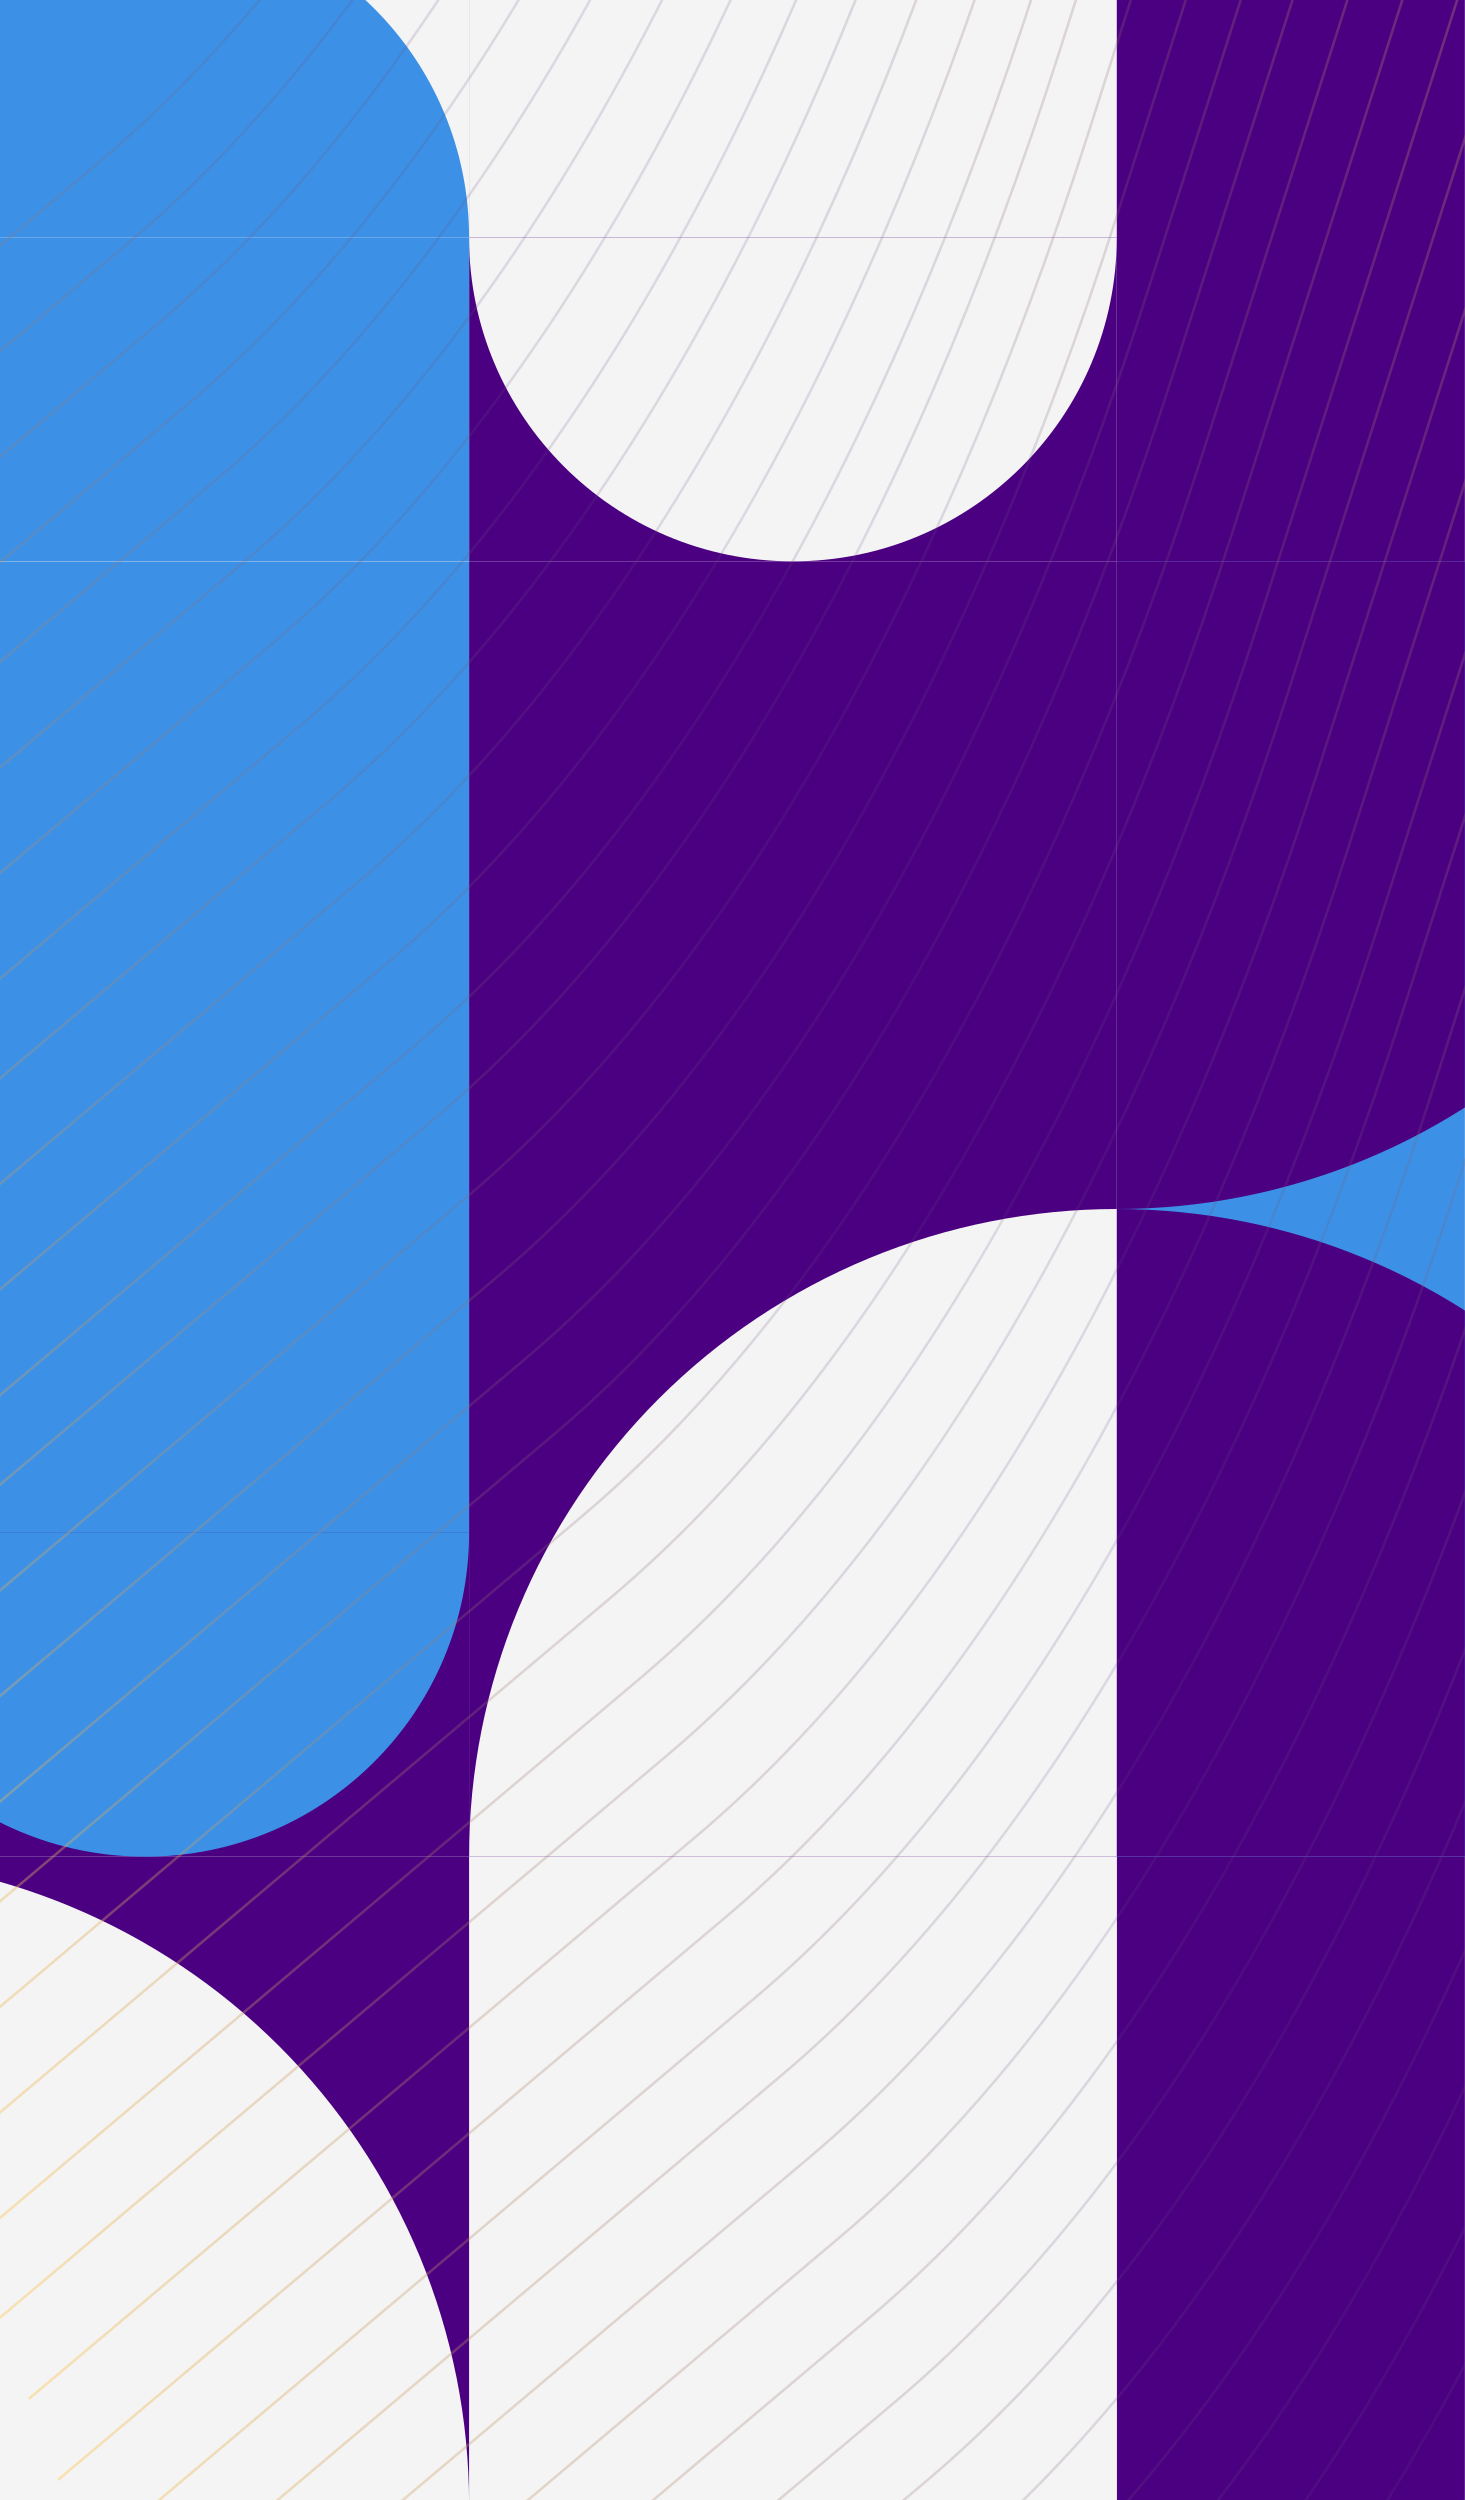
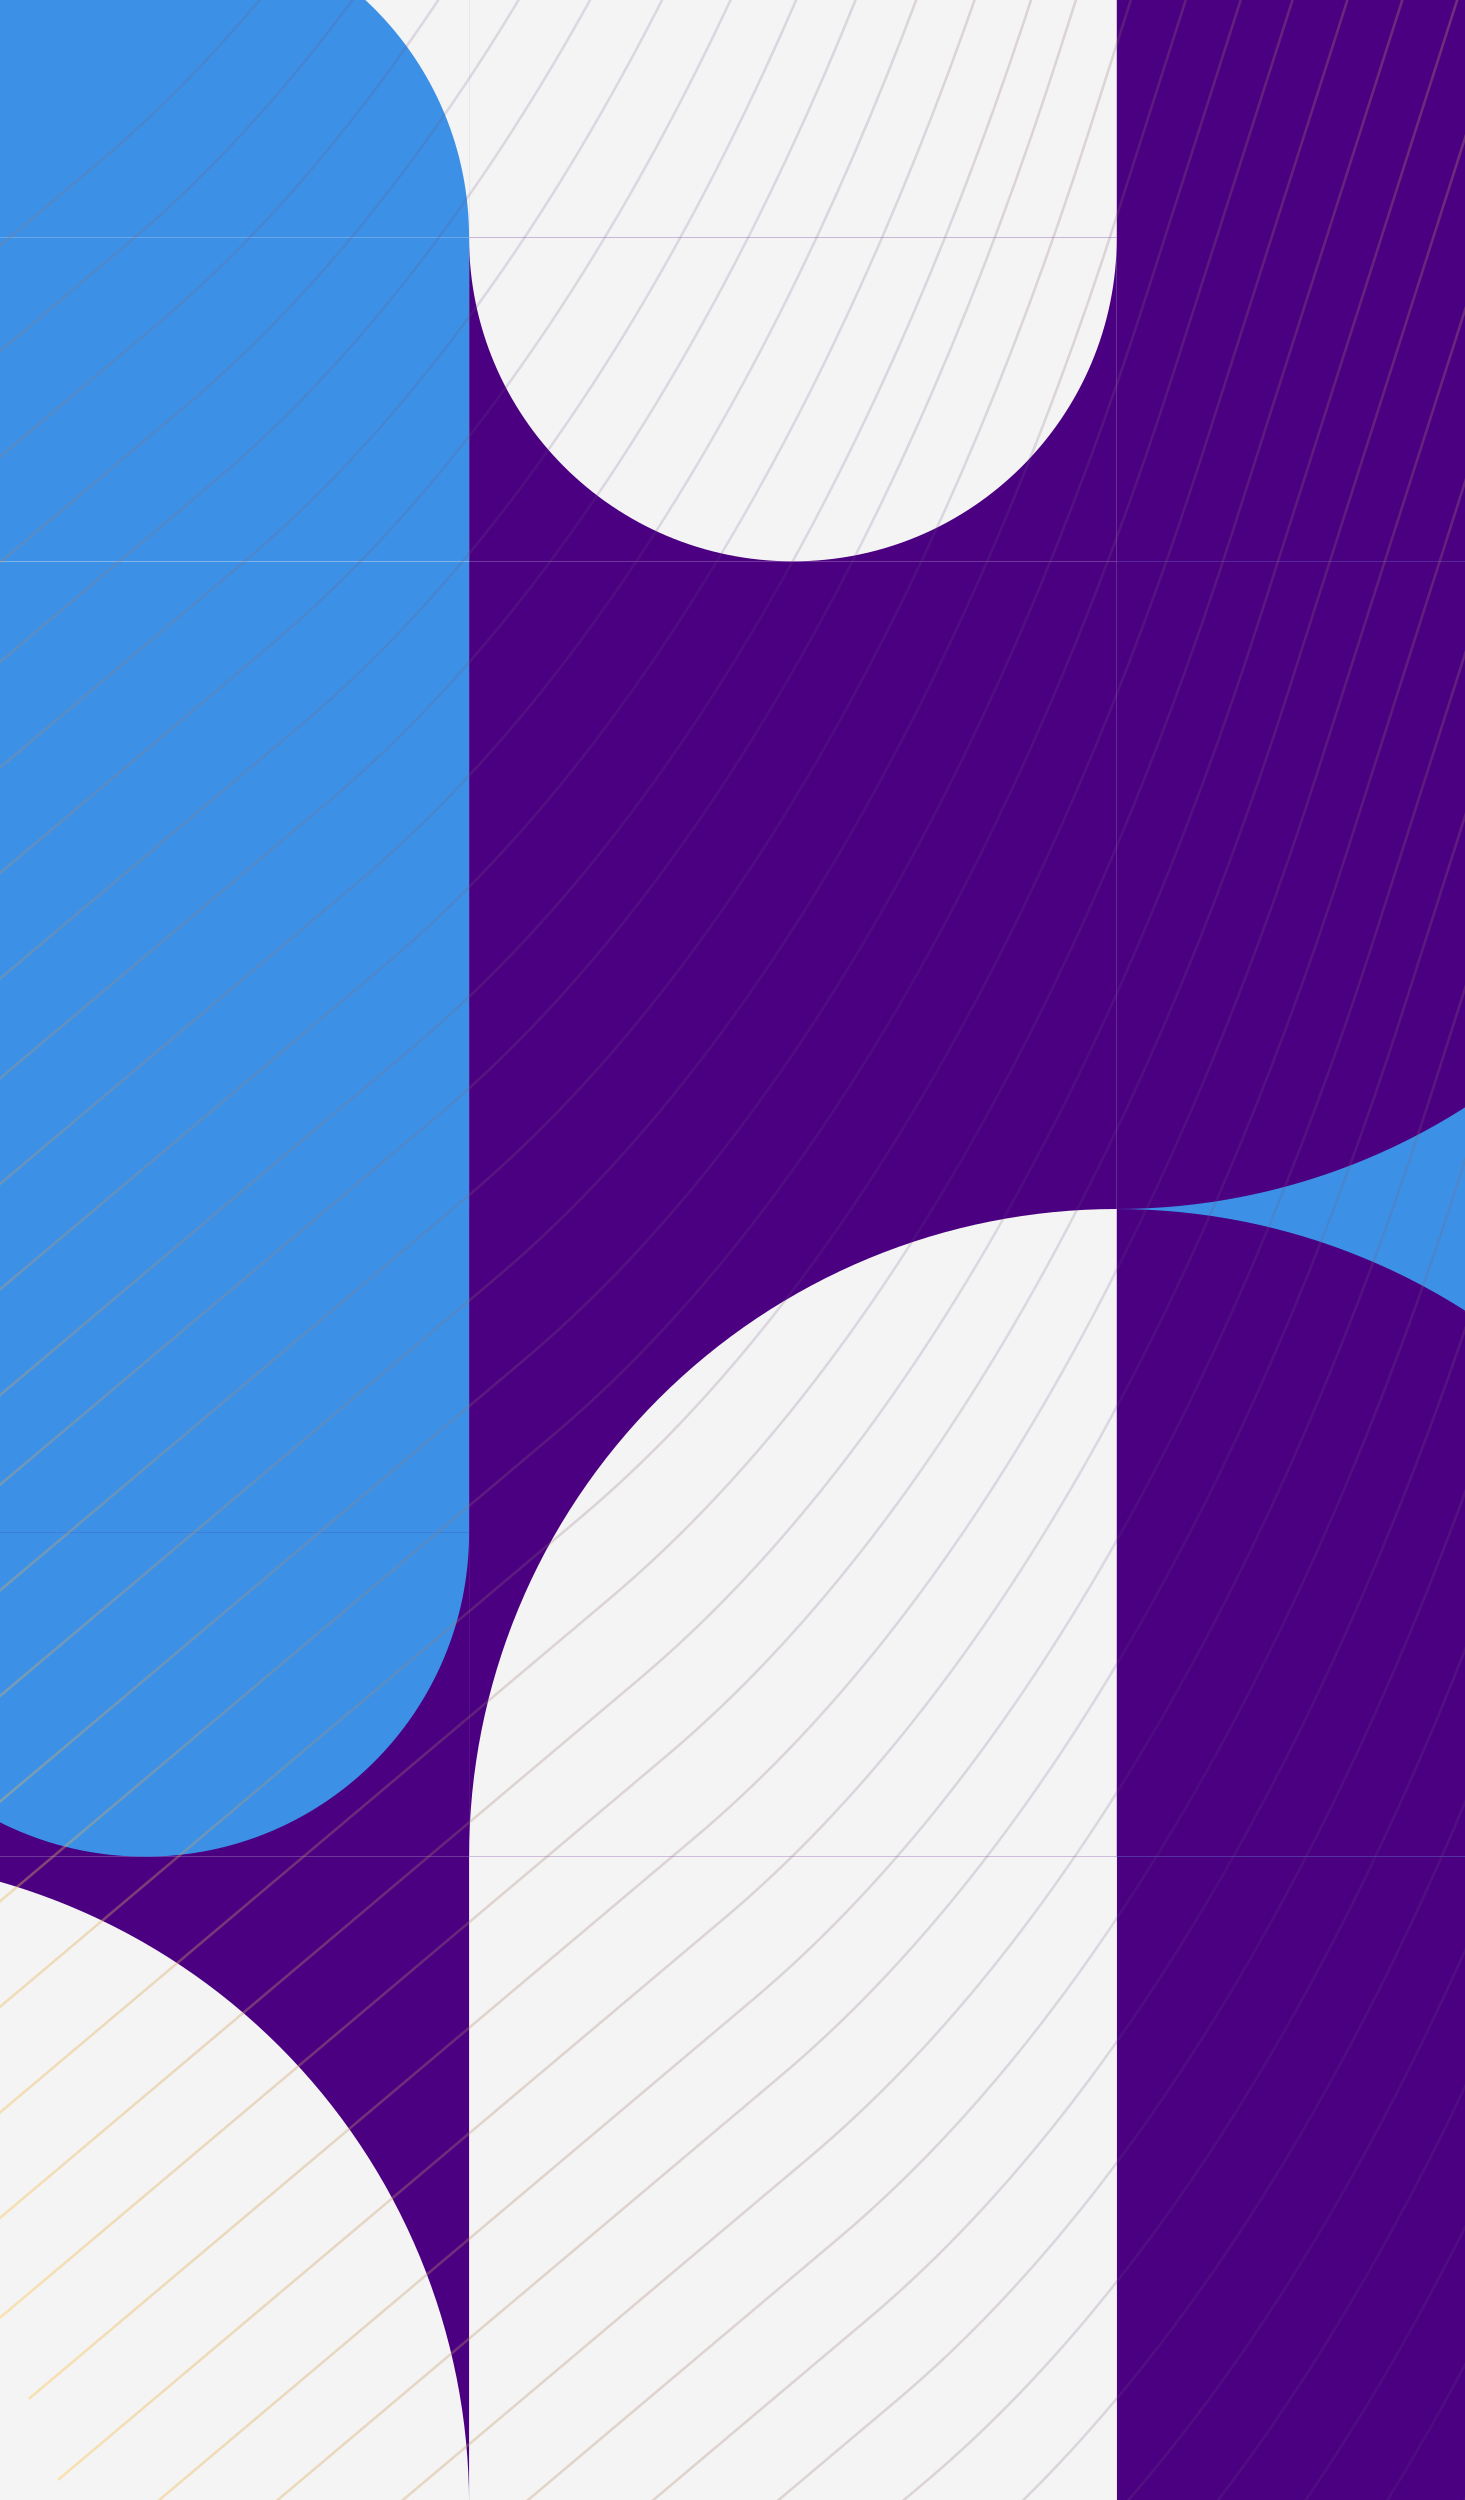
<svg xmlns="http://www.w3.org/2000/svg" width="600" height="1024" viewBox="0 0 600 1024" fill="none">
-   <g clip-path="url(#clip0_3045_40662)">
+   <g clipPath="url(#clip0_3045_40662)">
    <rect width="265.282" height="265.282" transform="matrix(1 0 0 -1 457.414 1025.77)" fill="#4B0082" />
    <rect width="265.282" height="265.282" transform="matrix(-1 0 0 1 457.414 760.492)" fill="#F4F4F4" />
    <rect x="192.133" y="1025.77" width="265.282" height="265.282" transform="rotate(180 192.133 1025.77)" fill="#4B0082" />
    <path d="M192.134 1025.77C192.134 990.937 185.272 956.44 171.94 924.255C158.609 892.069 139.068 862.825 114.434 838.191C89.801 813.557 60.556 794.017 28.371 780.685C-3.815 767.353 -38.311 760.492 -73.148 760.492L-73.148 1025.77H192.134Z" fill="#F4F4F4" />
    <rect width="265.282" height="265.282" transform="matrix(1 0 0 -1 457.414 760.492)" fill="#3C91E6" />
    <path d="M722.696 760.492C722.696 725.654 715.835 691.158 702.503 658.973C689.171 626.787 669.631 597.542 644.997 572.909C620.363 548.275 591.119 528.734 558.933 515.403C526.748 502.071 492.251 495.209 457.414 495.209L457.414 760.492H722.696Z" fill="#4B0082" />
    <rect width="265.282" height="265.282" transform="matrix(-1 0 0 1 457.414 495.209)" fill="#4B0082" />
    <path d="M192.132 760.492C192.132 725.654 198.993 691.158 212.325 658.973C225.657 626.787 245.197 597.542 269.831 572.909C294.465 548.275 323.709 528.734 355.895 515.403C388.08 502.071 422.577 495.209 457.414 495.209L457.414 760.492H192.132Z" fill="#F4F4F4" />
    <rect x="192.133" y="760.492" width="265.282" height="265.282" transform="rotate(180 192.133 760.492)" fill="#4B0082" />
    <rect x="192.133" y="627.85" width="265.282" height="132.641" transform="rotate(180 192.133 627.85)" fill="#3C91E6" />
    <path d="M59.493 760.492C-13.763 760.492 -73.148 701.106 -73.148 627.85H192.134C192.134 701.106 132.748 760.492 59.493 760.492Z" fill="#3C91E6" />
    <rect width="265.282" height="265.282" transform="matrix(1 0 0 -1 457.414 495.209)" fill="#3C91E6" />
    <path d="M722.696 229.927C722.696 264.764 715.835 299.261 702.503 331.446C689.171 363.632 669.631 392.876 644.997 417.51C620.363 442.144 591.119 461.684 558.933 475.016C526.748 488.348 492.251 495.209 457.414 495.209L457.414 229.927L722.696 229.927Z" fill="#4B0082" />
    <rect width="265.282" height="265.282" transform="matrix(-1 0 0 1 457.414 229.927)" fill="#4B0082" />
    <rect x="192.133" y="495.209" width="265.282" height="265.282" transform="rotate(180 192.133 495.209)" fill="#3C91E6" />
    <rect width="265.282" height="265.282" transform="matrix(1 0 0 -1 457.414 229.927)" fill="#4B0082" />
    <rect width="265.282" height="265.282" transform="matrix(-1 0 0 1 457.414 -35.3552)" fill="#4B0082" />
    <rect width="265.282" height="132.641" transform="matrix(-1 0 0 1 457.414 -35.3552)" fill="#F4F4F4" />
    <path d="M324.773 229.927C398.029 229.927 457.414 170.542 457.414 97.286L192.132 97.286C192.132 170.542 251.517 229.927 324.773 229.927Z" fill="#F4F4F4" />
    <rect x="192.133" y="229.927" width="265.282" height="265.282" transform="rotate(180 192.133 229.927)" fill="#F4F4F4" />
    <rect x="192.133" y="229.927" width="265.282" height="132.641" transform="rotate(180 192.133 229.927)" fill="#3C91E6" />
    <path d="M59.493 -35.355C-13.763 -35.355 -73.148 24.03 -73.148 97.286L192.134 97.286C192.134 24.03 132.748 -35.355 59.493 -35.355Z" fill="#3C91E6" />
    <path d="M966.01 514.736L798.762 1038.7C735.507 1236.85 646.647 1389.13 543.586 1475.99L270.948 1705.79" stroke="url(#paint0_linear_3045_40662)" stroke-width="1.04" stroke-miterlimit="10" stroke-linecap="round" />
    <path d="M954.127 481.508L786.879 1005.47C723.624 1203.63 634.765 1355.9 531.703 1442.76L259.066 1672.56" stroke="url(#paint1_linear_3045_40662)" stroke-width="1.04" stroke-miterlimit="10" stroke-linecap="round" />
    <path d="M942.244 448.301L774.996 972.264C711.741 1170.42 622.882 1322.69 519.82 1409.55L247.183 1639.35" stroke="url(#paint2_linear_3045_40662)" stroke-width="1.04" stroke-miterlimit="10" stroke-linecap="round" />
    <path d="M930.361 415.068L763.113 939.031C699.858 1137.19 610.999 1289.46 507.937 1376.32L235.3 1606.12" stroke="url(#paint3_linear_3045_40662)" stroke-width="1.04" stroke-miterlimit="10" stroke-linecap="round" />
    <path d="M919.142 383.664L751.894 907.627C688.639 1105.78 599.78 1258.06 496.719 1344.92L224.094 1574.75" stroke="url(#paint4_linear_3045_40662)" stroke-width="1.04" stroke-miterlimit="10" stroke-linecap="round" />
    <path d="M907.259 350.476L740.012 874.439C676.757 1072.59 587.897 1224.87 484.836 1311.73L212.212 1541.56" stroke="url(#paint5_linear_3045_40662)" stroke-width="1.04" stroke-miterlimit="10" stroke-linecap="round" />
    <path d="M895.377 317.235L728.129 841.198C664.874 1039.35 576.015 1191.63 472.953 1278.49L200.329 1508.32" stroke="url(#paint6_linear_3045_40662)" stroke-width="1.04" stroke-miterlimit="10" stroke-linecap="round" />
    <path d="M883.494 284.025L716.246 807.988C652.991 1006.14 564.132 1158.42 461.07 1245.28L188.446 1475.11" stroke="url(#paint7_linear_3045_40662)" stroke-width="1.04" stroke-miterlimit="10" stroke-linecap="round" />
    <path d="M872.267 252.64L705.019 776.603C641.765 974.757 552.905 1127.03 449.844 1213.89L177.219 1443.73" stroke="url(#paint8_linear_3045_40662)" stroke-width="1.04" stroke-miterlimit="10" stroke-linecap="round" />
    <path d="M860.384 219.44L693.137 743.403C629.882 941.558 541.022 1093.83 437.961 1180.69L165.337 1410.53" stroke="url(#paint9_linear_3045_40662)" stroke-width="1.04" stroke-miterlimit="10" stroke-linecap="round" />
    <path d="M848.502 186.209L681.254 710.172C617.999 908.326 529.14 1060.6 426.078 1147.46L153.454 1377.3" stroke="url(#paint10_linear_3045_40662)" stroke-width="1.04" stroke-miterlimit="10" stroke-linecap="round" />
    <path d="M836.619 152.98L669.371 676.943C606.116 875.097 517.257 1027.37 414.195 1114.23L141.571 1344.07" stroke="url(#paint11_linear_3045_40662)" stroke-width="1.04" stroke-miterlimit="10" stroke-linecap="round" />
    <path d="M825.4 121.628L658.152 645.591C594.897 843.746 506.038 996.022 402.976 1082.88L130.352 1312.72" stroke="url(#paint12_linear_3045_40662)" stroke-width="1.04" stroke-miterlimit="10" stroke-linecap="round" />
    <path d="M813.517 88.392L646.269 612.355C583.015 810.509 494.155 962.785 391.094 1049.64L118.469 1279.48" stroke="url(#paint13_linear_3045_40662)" stroke-width="1.04" stroke-miterlimit="10" stroke-linecap="round" />
    <path d="M801.634 55.156L634.387 579.119C571.132 777.274 482.272 929.55 379.211 1016.41L106.587 1246.24" stroke="url(#paint14_linear_3045_40662)" stroke-width="1.04" stroke-miterlimit="10" stroke-linecap="round" />
    <path d="M789.752 21.935L622.504 545.898C559.249 744.052 470.39 896.328 367.328 983.187L94.691 1212.99" stroke="url(#paint15_linear_3045_40662)" stroke-width="1.04" stroke-miterlimit="10" stroke-linecap="round" />
    <path d="M777.869 -11.309L610.621 512.654C547.366 710.808 458.507 863.084 355.445 949.943L82.808 1179.74" stroke="url(#paint16_linear_3045_40662)" stroke-width="1.04" stroke-miterlimit="10" stroke-linecap="round" />
    <path d="M765.986 -44.537L598.738 479.426C535.483 677.58 446.624 829.856 343.562 916.715L70.925 1146.51" stroke="url(#paint17_linear_3045_40662)" stroke-width="1.04" stroke-miterlimit="10" stroke-linecap="round" />
    <path d="M754.103 -77.724L586.855 446.239C523.6 644.394 434.741 796.67 331.68 883.529L59.042 1113.33" stroke="url(#paint18_linear_3045_40662)" stroke-width="1.04" stroke-miterlimit="10" stroke-linecap="round" />
    <path d="M742.22 -110.955L574.973 413.008C511.718 611.163 422.858 763.439 319.797 850.297L47.159 1080.1" stroke="url(#paint19_linear_3045_40662)" stroke-width="1.04" stroke-miterlimit="10" stroke-linecap="round" />
    <path d="M731.002 -142.358L563.754 381.605C500.499 579.759 411.64 732.036 308.578 818.894L35.941 1048.69" stroke="url(#paint20_linear_3045_40662)" stroke-width="1.04" stroke-miterlimit="10" stroke-linecap="round" />
    <path d="M719.119 -175.54L551.871 348.423C488.616 546.578 399.757 698.854 296.695 785.712L24.058 1015.51" stroke="url(#paint21_linear_3045_40662)" stroke-width="1.04" stroke-miterlimit="10" stroke-linecap="round" />
    <path d="M707.236 -208.776L539.988 315.187C476.733 513.341 387.874 665.617 284.812 752.476L12.175 982.274" stroke="url(#paint22_linear_3045_40662)" stroke-width="1.04" stroke-miterlimit="10" stroke-linecap="round" />
    <path d="M695.353 -241.994L528.105 281.969C464.85 480.123 375.991 632.399 272.93 719.258L0.292 949.056" stroke="url(#paint23_linear_3045_40662)" stroke-width="1.04" stroke-miterlimit="10" stroke-linecap="round" />
    <path d="M684.127 -273.402L516.879 250.561C453.624 448.715 364.765 600.991 261.703 687.85L-10.934 917.649" stroke="url(#paint24_linear_3045_40662)" stroke-width="1.04" stroke-miterlimit="10" stroke-linecap="round" />
    <path d="M672.244 -306.57L504.996 217.393C441.741 415.548 352.882 567.824 249.82 654.682L-22.817 884.481" stroke="url(#paint25_linear_3045_40662)" stroke-width="1.04" stroke-miterlimit="10" stroke-linecap="round" />
    <path d="M660.361 -339.82L493.113 184.143C429.858 382.297 340.999 534.573 237.937 621.432L-34.7 851.23" stroke="url(#paint26_linear_3045_40662)" stroke-width="1.04" stroke-miterlimit="10" stroke-linecap="round" />
    <path d="M648.478 -373.016L481.23 150.947C417.975 349.102 329.116 501.378 226.055 588.236L-46.583 818.035" stroke="url(#paint27_linear_3045_40662)" stroke-width="1.04" stroke-miterlimit="10" stroke-linecap="round" />
    <path d="M637.259 -404.397L470.012 119.566C406.757 317.72 317.897 469.996 214.836 556.855L-57.801 786.654" stroke="url(#paint28_linear_3045_40662)" stroke-width="1.04" stroke-miterlimit="10" stroke-linecap="round" />
    <path d="M625.377 -437.642L458.129 86.321C394.874 284.475 306.015 436.751 202.953 523.61L-69.684 753.408" stroke="url(#paint29_linear_3045_40662)" stroke-width="1.04" stroke-miterlimit="10" stroke-linecap="round" />
    <path d="M613.494 -470.861L446.246 53.102C382.991 251.256 294.132 403.532 191.07 490.391L-81.567 720.189" stroke="url(#paint30_linear_3045_40662)" stroke-width="1.04" stroke-miterlimit="10" stroke-linecap="round" />
    <path d="M601.611 -504.149L434.363 19.814C371.108 217.968 282.249 370.244 179.187 457.103L-93.45 686.901" stroke="url(#paint31_linear_3045_40662)" stroke-width="1.04" stroke-miterlimit="10" stroke-linecap="round" />
    <path d="M592.549 -533.212L425.301 -9.249C362.046 188.905 273.186 341.181 170.125 428.04L-102.512 657.838" stroke="url(#paint32_linear_3045_40662)" stroke-width="1.04" stroke-miterlimit="10" stroke-linecap="round" />
    <path d="M580.666 -566.503L413.418 -42.54C350.163 155.615 261.304 307.891 158.242 394.749L-114.395 624.548" stroke="url(#paint33_linear_3045_40662)" stroke-width="1.04" stroke-miterlimit="10" stroke-linecap="round" />
    <path d="M568.783 -599.683L401.535 -75.72C338.28 122.435 249.421 274.711 146.359 361.569L-126.278 591.368" stroke="url(#paint34_linear_3045_40662)" stroke-width="1.04" stroke-miterlimit="10" stroke-linecap="round" />
    <path d="M556.9 -632.905L389.652 -108.942C326.397 89.213 237.538 241.489 134.476 328.347L-138.161 558.146" stroke="url(#paint35_linear_3045_40662)" stroke-width="1.04" stroke-miterlimit="10" stroke-linecap="round" />
    <path d="M545.681 -664.26L378.434 -140.297C315.179 57.857 226.319 210.133 123.258 296.992L-149.38 526.791" stroke="url(#paint36_linear_3045_40662)" stroke-width="1.04" stroke-miterlimit="10" stroke-linecap="round" />
    <path d="M533.799 -697.504L366.551 -173.541C303.296 24.613 214.436 176.889 111.375 263.748L-161.262 493.546" stroke="url(#paint37_linear_3045_40662)" stroke-width="1.04" stroke-miterlimit="10" stroke-linecap="round" />
    <path d="M521.916 -730.73L354.668 -206.767C291.413 -8.613 202.554 143.664 99.492 230.522L-173.145 460.321" stroke="url(#paint38_linear_3045_40662)" stroke-width="1.04" stroke-miterlimit="10" stroke-linecap="round" />
    <path d="M510.033 -763.952L342.785 -239.989C279.53 -41.835 190.671 110.441 87.609 197.3L-185.028 427.098" stroke="url(#paint39_linear_3045_40662)" stroke-width="1.04" stroke-miterlimit="10" stroke-linecap="round" />
    <path d="M498.814 -795.284L331.566 -271.321C268.311 -73.167 179.452 79.109 76.391 165.968L-196.247 395.766" stroke="url(#paint40_linear_3045_40662)" stroke-width="1.04" stroke-miterlimit="10" stroke-linecap="round" />
    <path d="M486.931 -828.55L319.684 -304.587C256.429 -106.432 167.569 45.844 64.508 132.702L-208.13 362.501" stroke="url(#paint41_linear_3045_40662)" stroke-width="1.04" stroke-miterlimit="10" stroke-linecap="round" />
    <path d="M475.049 -861.772L307.801 -337.809C244.546 -139.654 155.686 12.622 52.625 99.48L-220.012 329.279" stroke="url(#paint42_linear_3045_40662)" stroke-width="1.04" stroke-miterlimit="10" stroke-linecap="round" />
    <path d="M463.166 -894.964L295.918 -371.001C232.663 -172.846 143.804 -20.57 40.742 66.288L-231.895 296.087" stroke="url(#paint43_linear_3045_40662)" stroke-width="1.04" stroke-miterlimit="10" stroke-linecap="round" />
  </g>
  <defs>
    <linearGradient id="paint0_linear_3045_40662" x1="686.046" y1="1299.17" x2="553.394" y2="1221.77" gradientUnits="userSpaceOnUse">
      <stop stop-color="#64497D" stop-opacity="0.17" />
      <stop offset="1" stop-color="#FFC857" stop-opacity="0.43" />
    </linearGradient>
    <linearGradient id="paint1_linear_3045_40662" x1="674.164" y1="1265.95" x2="541.512" y2="1188.54" gradientUnits="userSpaceOnUse">
      <stop stop-color="#64497D" stop-opacity="0.17" />
      <stop offset="1" stop-color="#FFC857" stop-opacity="0.43" />
    </linearGradient>
    <linearGradient id="paint2_linear_3045_40662" x1="662.281" y1="1232.74" x2="529.629" y2="1155.33" gradientUnits="userSpaceOnUse">
      <stop stop-color="#64497D" stop-opacity="0.17" />
      <stop offset="1" stop-color="#FFC857" stop-opacity="0.43" />
    </linearGradient>
    <linearGradient id="paint3_linear_3045_40662" x1="650.398" y1="1199.51" x2="517.746" y2="1122.1" gradientUnits="userSpaceOnUse">
      <stop stop-color="#64497D" stop-opacity="0.17" />
      <stop offset="1" stop-color="#FFC857" stop-opacity="0.43" />
    </linearGradient>
    <linearGradient id="paint4_linear_3045_40662" x1="639.179" y1="1168.1" x2="506.553" y2="1090.71" gradientUnits="userSpaceOnUse">
      <stop stop-color="#64497D" stop-opacity="0.17" />
      <stop offset="1" stop-color="#FFC857" stop-opacity="0.43" />
    </linearGradient>
    <linearGradient id="paint5_linear_3045_40662" x1="627.296" y1="1134.91" x2="494.67" y2="1057.52" gradientUnits="userSpaceOnUse">
      <stop stop-color="#64497D" stop-opacity="0.17" />
      <stop offset="1" stop-color="#FFC857" stop-opacity="0.43" />
    </linearGradient>
    <linearGradient id="paint6_linear_3045_40662" x1="615.414" y1="1101.67" x2="482.787" y2="1024.28" gradientUnits="userSpaceOnUse">
      <stop stop-color="#64497D" stop-opacity="0.17" />
      <stop offset="1" stop-color="#FFC857" stop-opacity="0.43" />
    </linearGradient>
    <linearGradient id="paint7_linear_3045_40662" x1="603.531" y1="1068.46" x2="470.905" y2="991.07" gradientUnits="userSpaceOnUse">
      <stop stop-color="#64497D" stop-opacity="0.17" />
      <stop offset="1" stop-color="#FFC857" stop-opacity="0.43" />
    </linearGradient>
    <linearGradient id="paint8_linear_3045_40662" x1="592.304" y1="1037.08" x2="459.678" y2="959.684" gradientUnits="userSpaceOnUse">
      <stop stop-color="#64497D" stop-opacity="0.17" />
      <stop offset="1" stop-color="#FFC857" stop-opacity="0.43" />
    </linearGradient>
    <linearGradient id="paint9_linear_3045_40662" x1="580.421" y1="1003.88" x2="447.795" y2="926.485" gradientUnits="userSpaceOnUse">
      <stop stop-color="#64497D" stop-opacity="0.17" />
      <stop offset="1" stop-color="#FFC857" stop-opacity="0.43" />
    </linearGradient>
    <linearGradient id="paint10_linear_3045_40662" x1="568.539" y1="970.647" x2="435.912" y2="893.254" gradientUnits="userSpaceOnUse">
      <stop stop-color="#64497D" stop-opacity="0.17" />
      <stop offset="1" stop-color="#FFC857" stop-opacity="0.43" />
    </linearGradient>
    <linearGradient id="paint11_linear_3045_40662" x1="556.656" y1="937.418" x2="424.03" y2="860.025" gradientUnits="userSpaceOnUse">
      <stop stop-color="#64497D" stop-opacity="0.17" />
      <stop offset="1" stop-color="#FFC857" stop-opacity="0.43" />
    </linearGradient>
    <linearGradient id="paint12_linear_3045_40662" x1="545.437" y1="906.066" x2="412.811" y2="828.673" gradientUnits="userSpaceOnUse">
      <stop stop-color="#64497D" stop-opacity="0.17" />
      <stop offset="1" stop-color="#FFC857" stop-opacity="0.43" />
    </linearGradient>
    <linearGradient id="paint13_linear_3045_40662" x1="533.554" y1="872.829" x2="400.928" y2="795.436" gradientUnits="userSpaceOnUse">
      <stop stop-color="#64497D" stop-opacity="0.17" />
      <stop offset="1" stop-color="#FFC857" stop-opacity="0.43" />
    </linearGradient>
    <linearGradient id="paint14_linear_3045_40662" x1="521.671" y1="839.594" x2="389.045" y2="762.201" gradientUnits="userSpaceOnUse">
      <stop stop-color="#64497D" stop-opacity="0.17" />
      <stop offset="1" stop-color="#FFC857" stop-opacity="0.43" />
    </linearGradient>
    <linearGradient id="paint15_linear_3045_40662" x1="509.789" y1="806.372" x2="377.137" y2="728.964" gradientUnits="userSpaceOnUse">
      <stop stop-color="#64497D" stop-opacity="0.17" />
      <stop offset="1" stop-color="#FFC857" stop-opacity="0.43" />
    </linearGradient>
    <linearGradient id="paint16_linear_3045_40662" x1="497.906" y1="773.128" x2="365.254" y2="695.72" gradientUnits="userSpaceOnUse">
      <stop stop-color="#64497D" stop-opacity="0.17" />
      <stop offset="1" stop-color="#FFC857" stop-opacity="0.43" />
    </linearGradient>
    <linearGradient id="paint17_linear_3045_40662" x1="486.023" y1="739.9" x2="353.371" y2="662.492" gradientUnits="userSpaceOnUse">
      <stop stop-color="#64497D" stop-opacity="0.17" />
      <stop offset="1" stop-color="#FFC857" stop-opacity="0.43" />
    </linearGradient>
    <linearGradient id="paint18_linear_3045_40662" x1="474.14" y1="706.714" x2="341.488" y2="629.306" gradientUnits="userSpaceOnUse">
      <stop stop-color="#64497D" stop-opacity="0.17" />
      <stop offset="1" stop-color="#FFC857" stop-opacity="0.43" />
    </linearGradient>
    <linearGradient id="paint19_linear_3045_40662" x1="462.257" y1="673.483" x2="329.605" y2="596.075" gradientUnits="userSpaceOnUse">
      <stop stop-color="#64497D" stop-opacity="0.17" />
      <stop offset="1" stop-color="#FFC857" stop-opacity="0.43" />
    </linearGradient>
    <linearGradient id="paint20_linear_3045_40662" x1="451.039" y1="642.079" x2="318.387" y2="564.672" gradientUnits="userSpaceOnUse">
      <stop stop-color="#64497D" stop-opacity="0.17" />
      <stop offset="1" stop-color="#FFC857" stop-opacity="0.43" />
    </linearGradient>
    <linearGradient id="paint21_linear_3045_40662" x1="439.156" y1="608.898" x2="306.504" y2="531.49" gradientUnits="userSpaceOnUse">
      <stop stop-color="#64497D" stop-opacity="0.17" />
      <stop offset="1" stop-color="#FFC857" stop-opacity="0.43" />
    </linearGradient>
    <linearGradient id="paint22_linear_3045_40662" x1="427.273" y1="575.661" x2="294.621" y2="498.253" gradientUnits="userSpaceOnUse">
      <stop stop-color="#64497D" stop-opacity="0.17" />
      <stop offset="1" stop-color="#FFC857" stop-opacity="0.43" />
    </linearGradient>
    <linearGradient id="paint23_linear_3045_40662" x1="415.39" y1="542.443" x2="282.738" y2="465.035" gradientUnits="userSpaceOnUse">
      <stop stop-color="#64497D" stop-opacity="0.17" />
      <stop offset="1" stop-color="#FFC857" stop-opacity="0.43" />
    </linearGradient>
    <linearGradient id="paint24_linear_3045_40662" x1="404.164" y1="511.035" x2="271.512" y2="433.627" gradientUnits="userSpaceOnUse">
      <stop stop-color="#64497D" stop-opacity="0.17" />
      <stop offset="1" stop-color="#FFC857" stop-opacity="0.43" />
    </linearGradient>
    <linearGradient id="paint25_linear_3045_40662" x1="392.281" y1="477.868" x2="259.629" y2="400.46" gradientUnits="userSpaceOnUse">
      <stop stop-color="#64497D" stop-opacity="0.17" />
      <stop offset="1" stop-color="#FFC857" stop-opacity="0.43" />
    </linearGradient>
    <linearGradient id="paint26_linear_3045_40662" x1="380.398" y1="444.617" x2="247.746" y2="367.209" gradientUnits="userSpaceOnUse">
      <stop stop-color="#64497D" stop-opacity="0.17" />
      <stop offset="1" stop-color="#FFC857" stop-opacity="0.43" />
    </linearGradient>
    <linearGradient id="paint27_linear_3045_40662" x1="368.515" y1="411.422" x2="235.863" y2="334.014" gradientUnits="userSpaceOnUse">
      <stop stop-color="#64497D" stop-opacity="0.17" />
      <stop offset="1" stop-color="#FFC857" stop-opacity="0.43" />
    </linearGradient>
    <linearGradient id="paint28_linear_3045_40662" x1="357.296" y1="380.04" x2="224.644" y2="302.632" gradientUnits="userSpaceOnUse">
      <stop stop-color="#64497D" stop-opacity="0.17" />
      <stop offset="1" stop-color="#FFC857" stop-opacity="0.43" />
    </linearGradient>
    <linearGradient id="paint29_linear_3045_40662" x1="345.414" y1="346.795" x2="212.762" y2="269.387" gradientUnits="userSpaceOnUse">
      <stop stop-color="#64497D" stop-opacity="0.17" />
      <stop offset="1" stop-color="#FFC857" stop-opacity="0.43" />
    </linearGradient>
    <linearGradient id="paint30_linear_3045_40662" x1="333.531" y1="313.576" x2="200.879" y2="236.168" gradientUnits="userSpaceOnUse">
      <stop stop-color="#64497D" stop-opacity="0.17" />
      <stop offset="1" stop-color="#FFC857" stop-opacity="0.43" />
    </linearGradient>
    <linearGradient id="paint31_linear_3045_40662" x1="321.648" y1="280.288" x2="188.996" y2="202.88" gradientUnits="userSpaceOnUse">
      <stop stop-color="#64497D" stop-opacity="0.17" />
      <stop offset="1" stop-color="#FFC857" stop-opacity="0.43" />
    </linearGradient>
    <linearGradient id="paint32_linear_3045_40662" x1="312.585" y1="251.225" x2="179.933" y2="173.817" gradientUnits="userSpaceOnUse">
      <stop stop-color="#64497D" stop-opacity="0.17" />
      <stop offset="1" stop-color="#FFC857" stop-opacity="0.43" />
    </linearGradient>
    <linearGradient id="paint33_linear_3045_40662" x1="300.703" y1="217.935" x2="168.051" y2="140.527" gradientUnits="userSpaceOnUse">
      <stop stop-color="#64497D" stop-opacity="0.17" />
      <stop offset="1" stop-color="#FFC857" stop-opacity="0.43" />
    </linearGradient>
    <linearGradient id="paint34_linear_3045_40662" x1="288.82" y1="184.755" x2="156.168" y2="107.347" gradientUnits="userSpaceOnUse">
      <stop stop-color="#64497D" stop-opacity="0.17" />
      <stop offset="1" stop-color="#FFC857" stop-opacity="0.43" />
    </linearGradient>
    <linearGradient id="paint35_linear_3045_40662" x1="276.937" y1="151.532" x2="144.285" y2="74.125" gradientUnits="userSpaceOnUse">
      <stop stop-color="#64497D" stop-opacity="0.17" />
      <stop offset="1" stop-color="#FFC857" stop-opacity="0.43" />
    </linearGradient>
    <linearGradient id="paint36_linear_3045_40662" x1="265.718" y1="120.177" x2="133.066" y2="42.769" gradientUnits="userSpaceOnUse">
      <stop stop-color="#64497D" stop-opacity="0.17" />
      <stop offset="1" stop-color="#FFC857" stop-opacity="0.43" />
    </linearGradient>
    <linearGradient id="paint37_linear_3045_40662" x1="253.835" y1="86.933" x2="121.183" y2="9.525" gradientUnits="userSpaceOnUse">
      <stop stop-color="#64497D" stop-opacity="0.17" />
      <stop offset="1" stop-color="#FFC857" stop-opacity="0.43" />
    </linearGradient>
    <linearGradient id="paint38_linear_3045_40662" x1="241.953" y1="53.708" x2="109.301" y2="-23.7" gradientUnits="userSpaceOnUse">
      <stop stop-color="#64497D" stop-opacity="0.17" />
      <stop offset="1" stop-color="#FFC857" stop-opacity="0.43" />
    </linearGradient>
    <linearGradient id="paint39_linear_3045_40662" x1="230.07" y1="20.485" x2="97.418" y2="-56.923" gradientUnits="userSpaceOnUse">
      <stop stop-color="#64497D" stop-opacity="0.17" />
      <stop offset="1" stop-color="#FFC857" stop-opacity="0.43" />
    </linearGradient>
    <linearGradient id="paint40_linear_3045_40662" x1="218.851" y1="-10.847" x2="86.199" y2="-88.255" gradientUnits="userSpaceOnUse">
      <stop stop-color="#64497D" stop-opacity="0.17" />
      <stop offset="1" stop-color="#FFC857" stop-opacity="0.43" />
    </linearGradient>
    <linearGradient id="paint41_linear_3045_40662" x1="206.968" y1="-44.112" x2="74.316" y2="-121.52" gradientUnits="userSpaceOnUse">
      <stop stop-color="#64497D" stop-opacity="0.17" />
      <stop offset="1" stop-color="#FFC857" stop-opacity="0.43" />
    </linearGradient>
    <linearGradient id="paint42_linear_3045_40662" x1="195.085" y1="-77.334" x2="62.433" y2="-154.742" gradientUnits="userSpaceOnUse">
      <stop stop-color="#64497D" stop-opacity="0.17" />
      <stop offset="1" stop-color="#FFC857" stop-opacity="0.43" />
    </linearGradient>
    <linearGradient id="paint43_linear_3045_40662" x1="183.203" y1="-110.526" x2="50.551" y2="-187.934" gradientUnits="userSpaceOnUse">
      <stop stop-color="#64497D" stop-opacity="0.17" />
      <stop offset="1" stop-color="#FFC857" stop-opacity="0.43" />
    </linearGradient>
    <clipPath id="clip0_3045_40662">
      <rect width="600" height="1024" fill="white" />
    </clipPath>
  </defs>
</svg>
